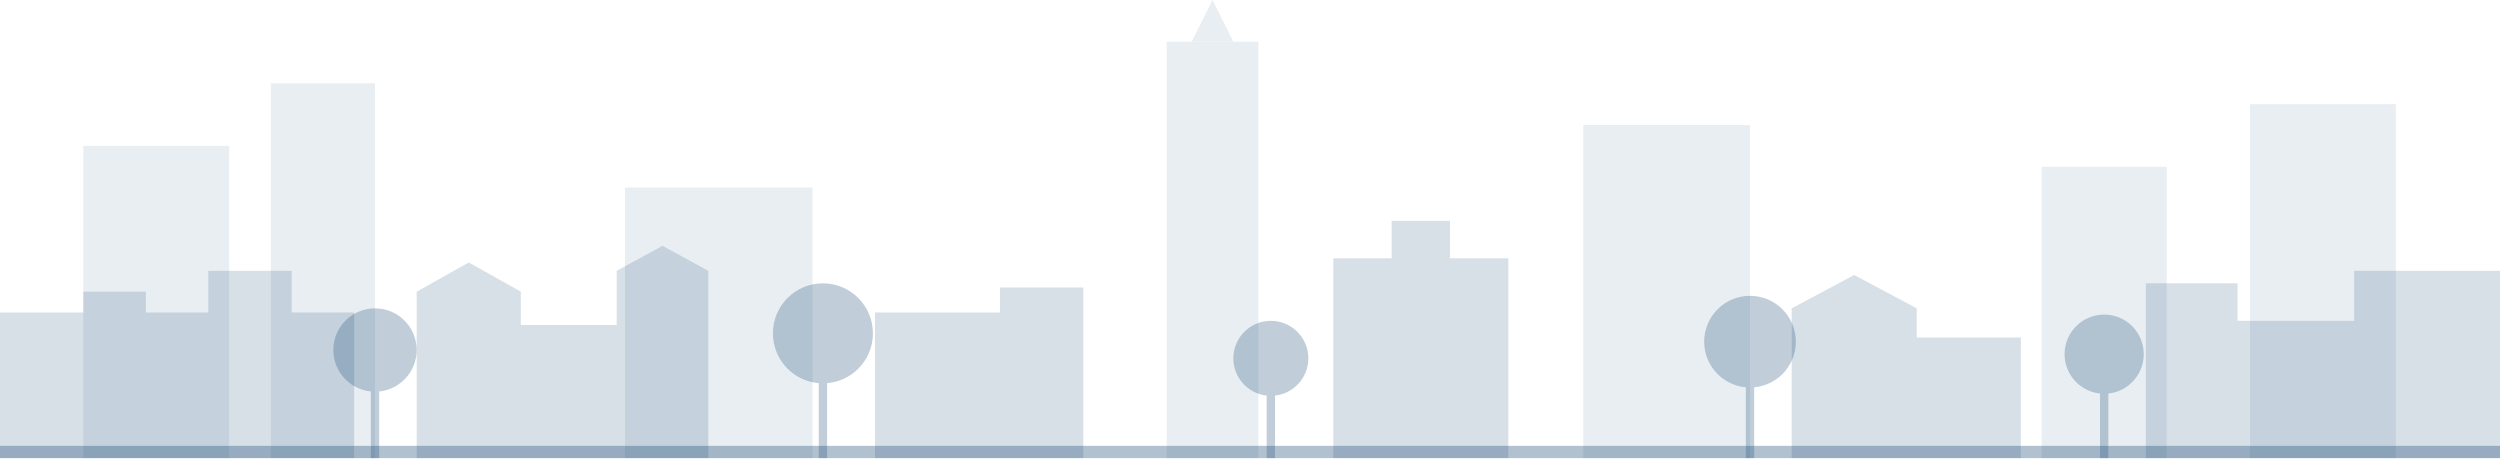
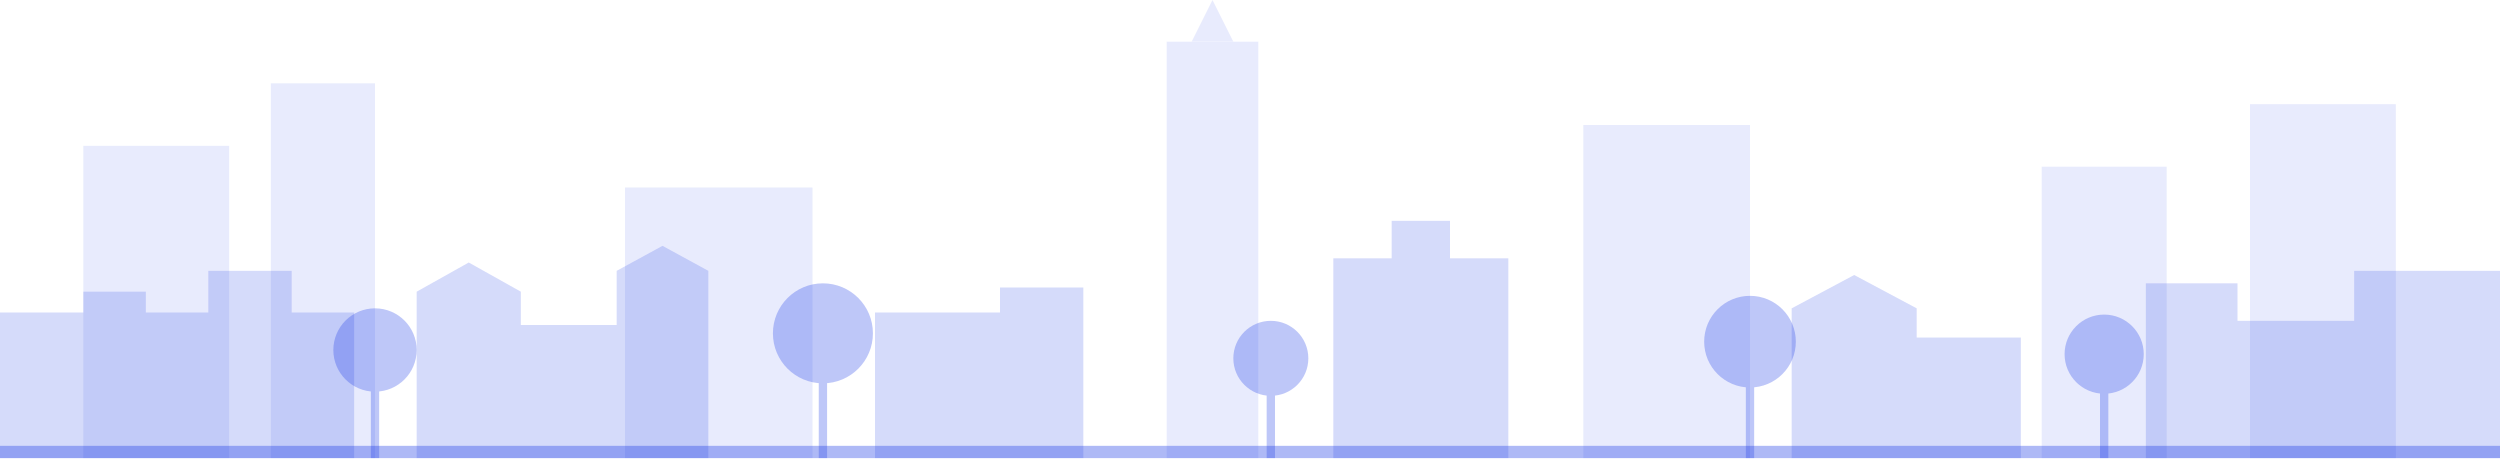
<svg xmlns="http://www.w3.org/2000/svg" viewBox="0 0 1200 220" preserveAspectRatio="xMidYMax slice">
-   <g fill="#1f4e79">
+   <g fill="#1736e6">
    <g opacity=".10">
      <rect x="40" y="70" width="70" height="150" />
      <rect x="130" y="40" width="50" height="180" />
      <rect x="300" y="90" width="90" height="130" />
      <rect x="560" y="20" width="44" height="200" />
      <polygon points="582,0 572,20 592,20" />
      <rect x="760" y="60" width="80" height="160" />
      <rect x="980" y="80" width="60" height="140" />
      <rect x="1080" y="50" width="70" height="170" />
    </g>
    <g opacity=".18">
      <path d="M0 220V150h40v-10h30v10h30v-20h40v20h30v70z" />
      <path d="M200 220v-80l25-14 25 14v80zM250 220v-64h46v64zM296 220v-90l22-12 22 12v90z" />
      <path d="M420 220v-70h60v-12h40v82z" />
      <path d="M640 220v-96h28v-18h28v18h28v96z" />
      <path d="M860 220v-72l30-16 30 16v72zM920 220v-58h50v58z" />
      <path d="M1030 220v-84h44v84zM1074 220v-66h56v66zM1130 220v-90h70v90z" />
    </g>
    <g opacity=".28">
      <g transform="translate(180 168)">
        <rect x="-2" y="0" width="4" height="52" />
        <circle r="20" />
      </g>
      <g transform="translate(395 160)">
        <rect x="-2" y="0" width="4" height="60" />
        <circle r="24" />
      </g>
      <g transform="translate(610 172)">
        <rect x="-2" y="0" width="4" height="48" />
        <circle r="18" />
      </g>
      <g transform="translate(840 164)">
        <rect x="-2" y="0" width="4" height="56" />
        <circle r="22" />
      </g>
      <g transform="translate(1010 170)">
        <rect x="-2" y="0" width="4" height="50" />
        <circle r="19" />
      </g>
    </g>
    <rect x="0" y="214" width="1200" height="6" opacity=".35" />
  </g>
</svg>
